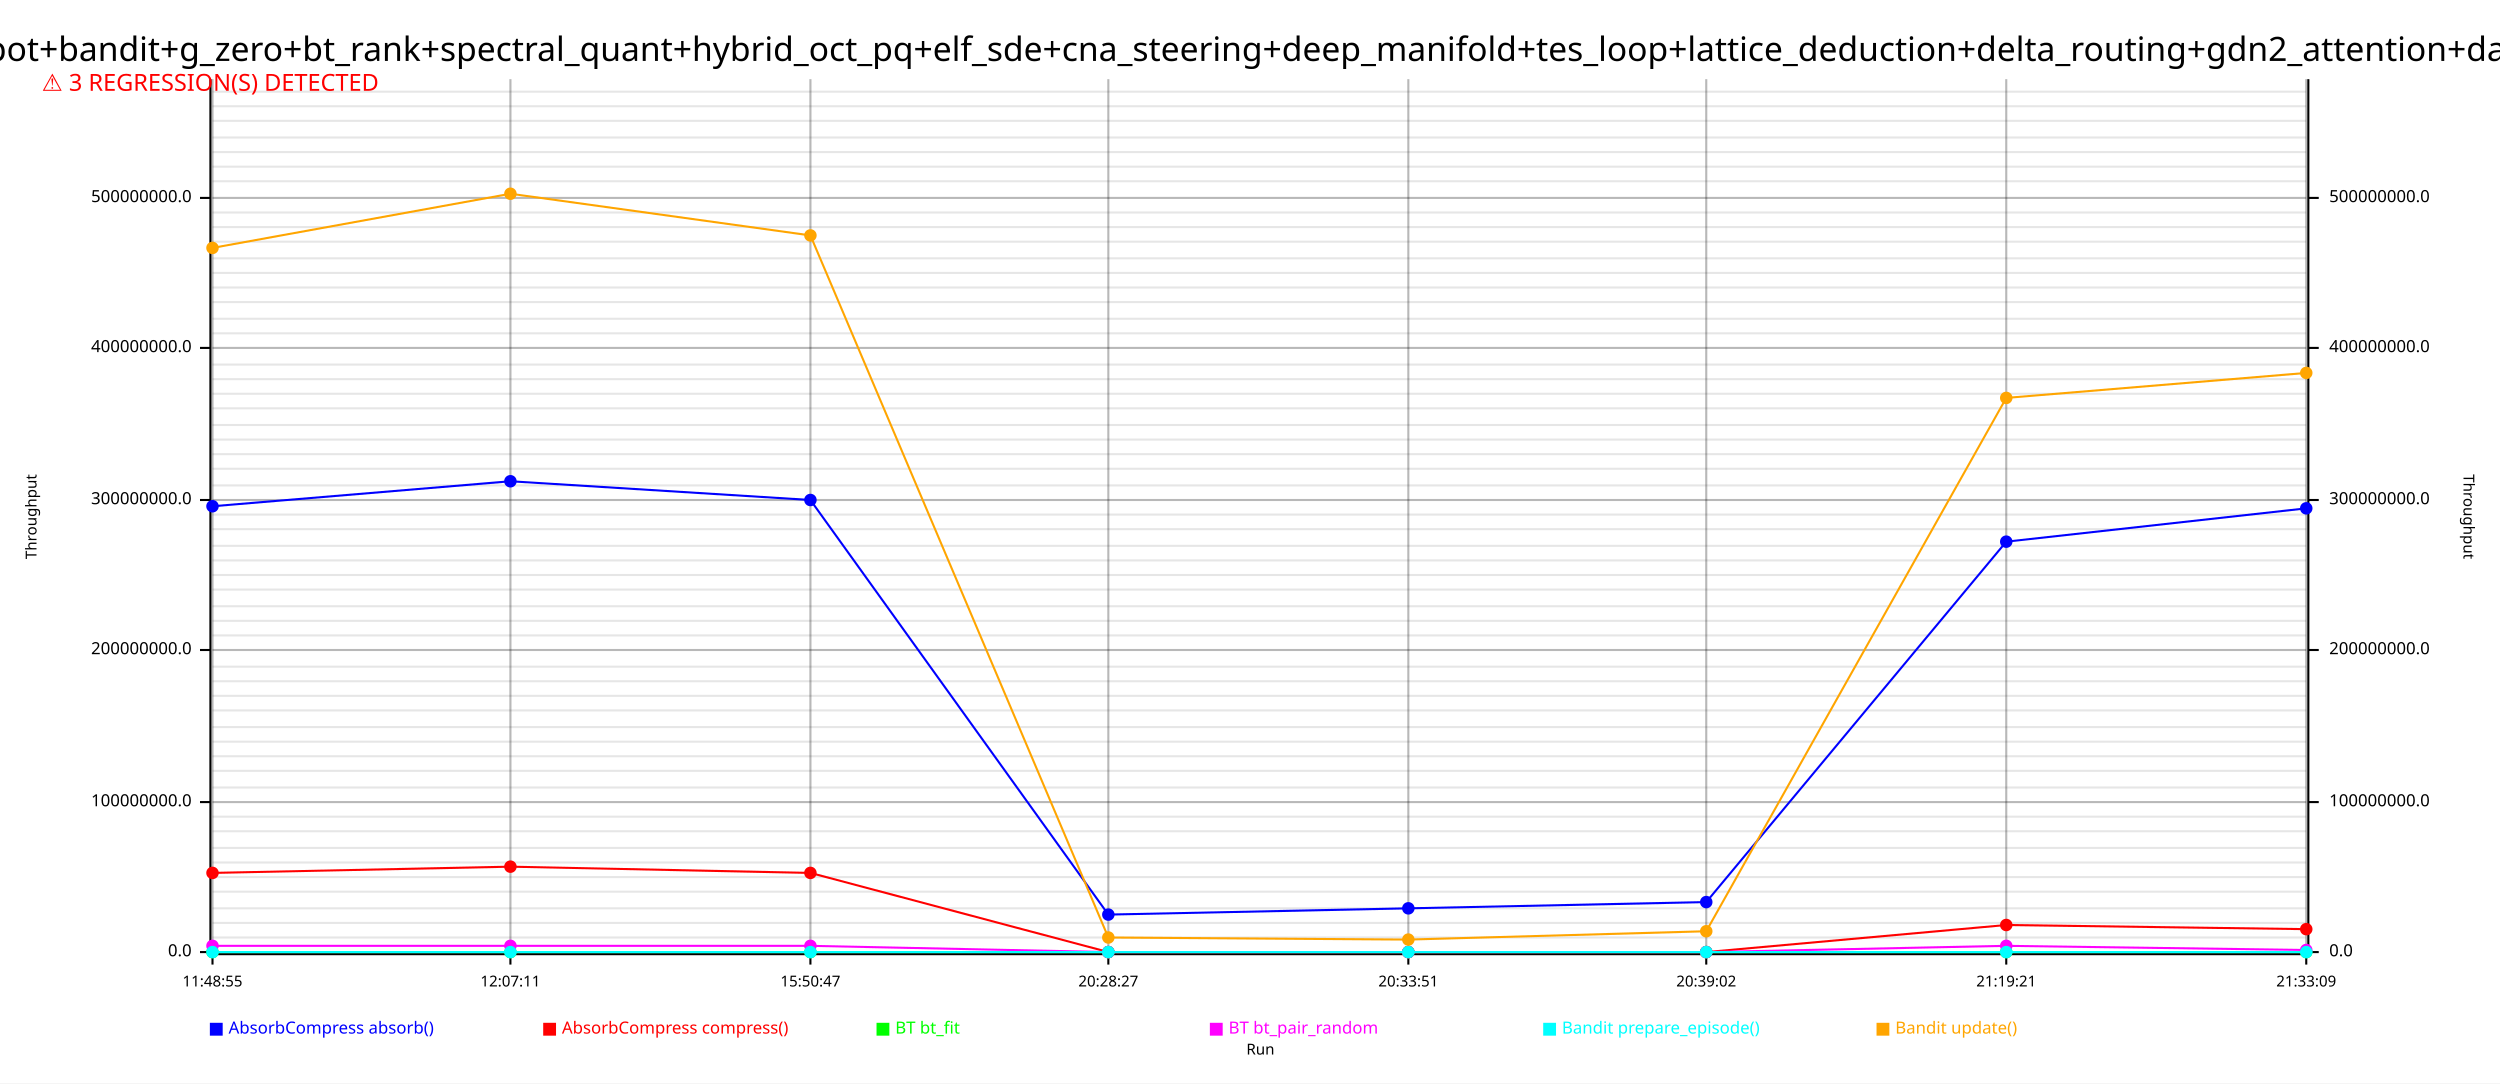
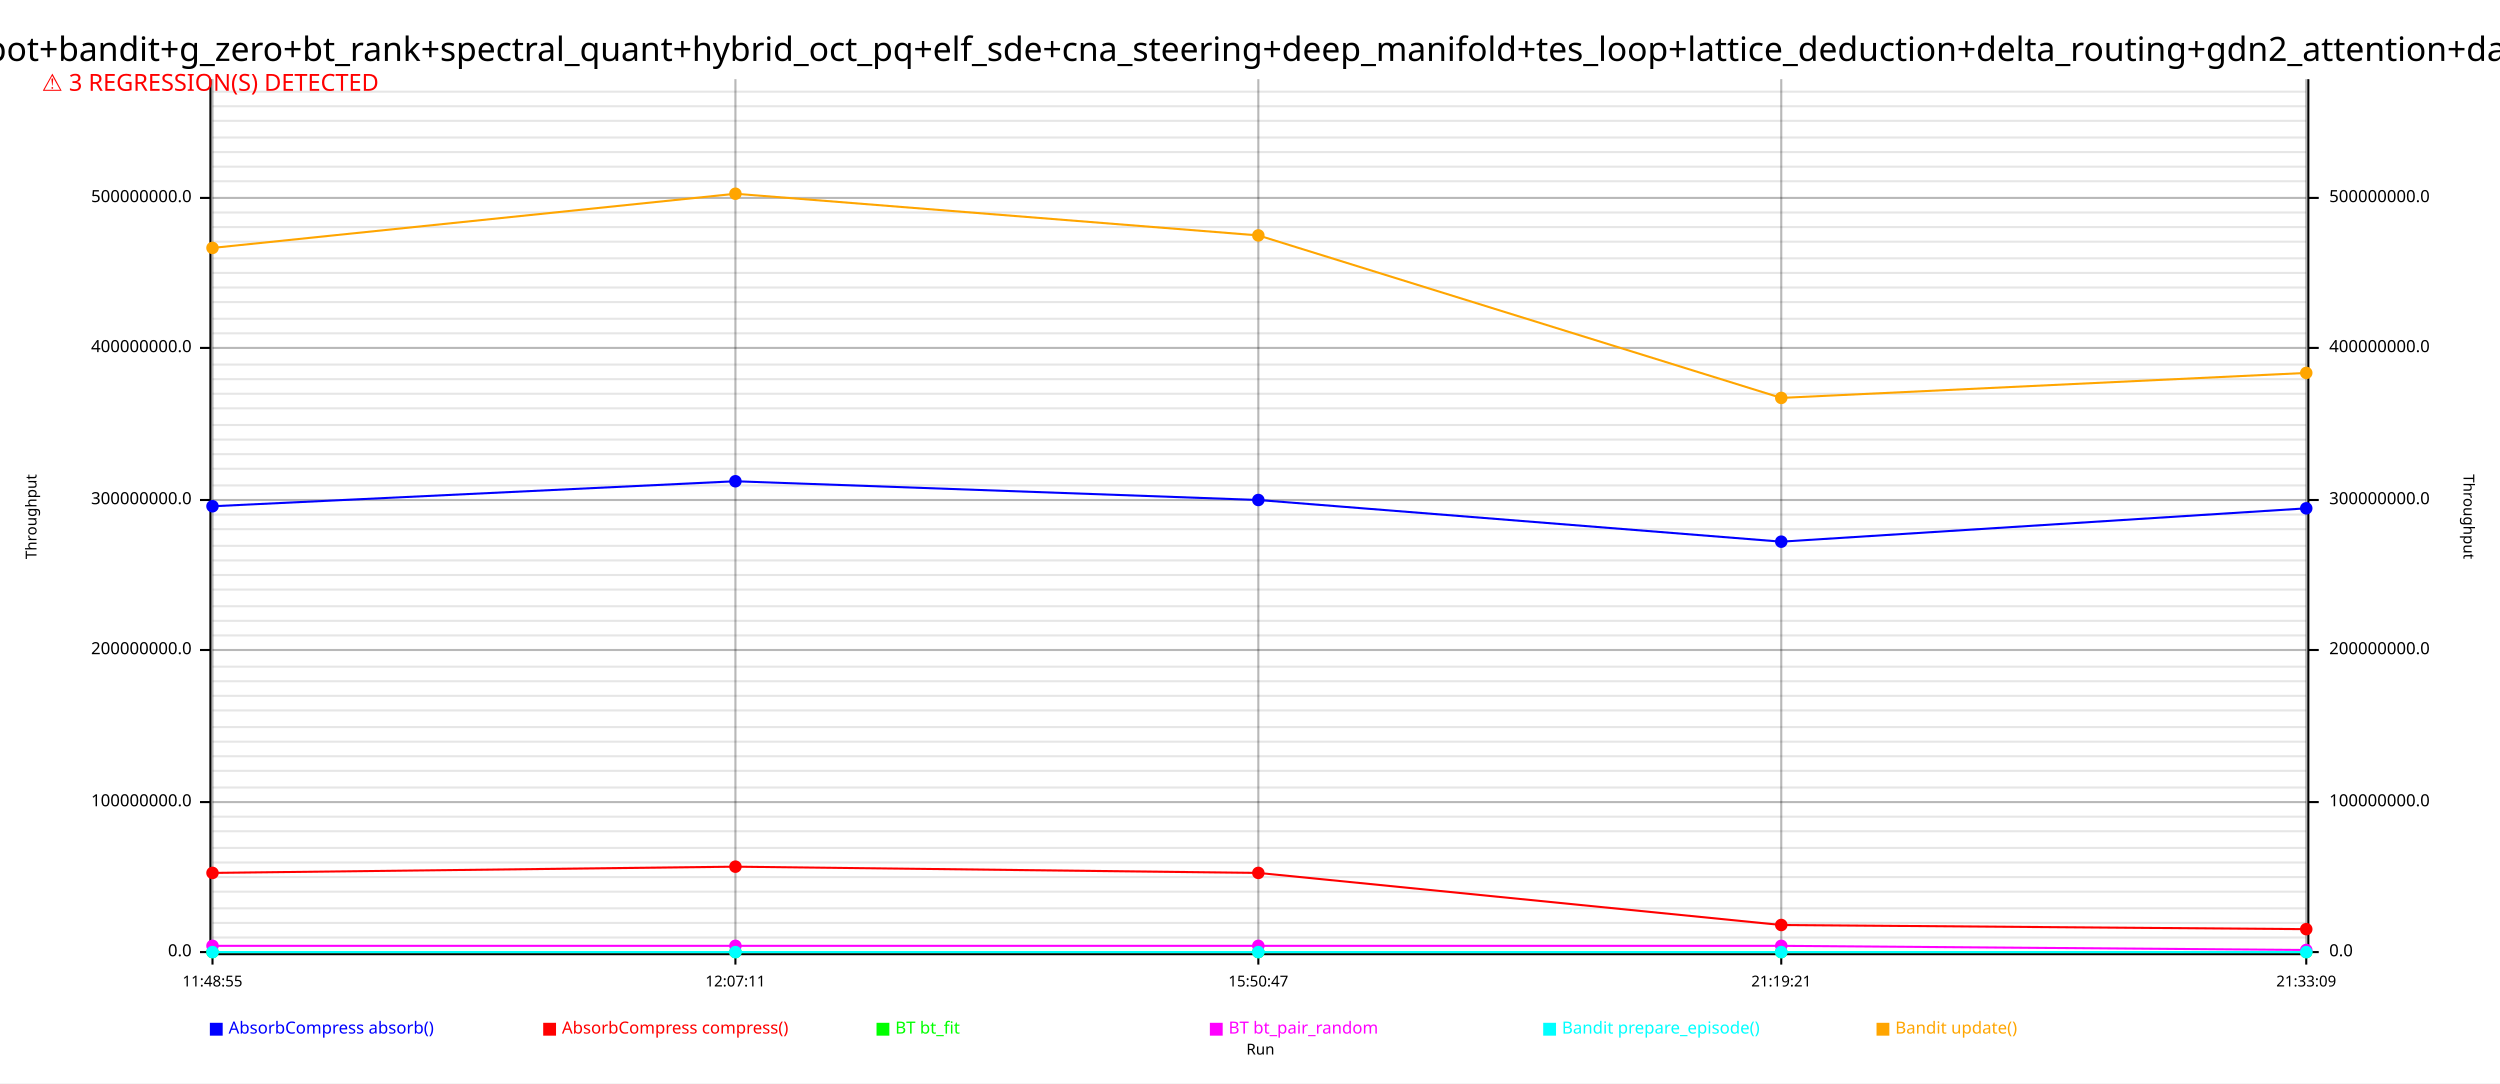
<svg xmlns="http://www.w3.org/2000/svg" width="1200" height="520" viewBox="0 0 1200 520">
  <rect x="0" y="0" width="1200" height="520" opacity="1" fill="#FFFFFF" stroke="none" />
  <text x="600" y="17" dy="0.76em" text-anchor="middle" font-family="sans-serif" font-size="16.129" opacity="1" fill="#000000">
Distill — Time Series [sparse_mlp+domain_latent+ppot+bandit+g_zero+bt_rank+spectral_quant+hybrid_oct_pq+elf_sde+cna_steering+deep_manifold+tes_loop+lattice_deduction+delta_routing+gdn2_attention+dash_attn+dreamer+lt2_looped+plasma_path+tf_loop]
</text>
  <line opacity="0.1" stroke="#000000" stroke-width="1" x1="102" y1="457" x2="102" y2="38" />
-   <line opacity="0.1" stroke="#000000" stroke-width="1" x1="245" y1="457" x2="245" y2="38" />
-   <line opacity="0.1" stroke="#000000" stroke-width="1" x1="389" y1="457" x2="389" y2="38" />
-   <line opacity="0.1" stroke="#000000" stroke-width="1" x1="532" y1="457" x2="532" y2="38" />
-   <line opacity="0.1" stroke="#000000" stroke-width="1" x1="676" y1="457" x2="676" y2="38" />
-   <line opacity="0.1" stroke="#000000" stroke-width="1" x1="819" y1="457" x2="819" y2="38" />
-   <line opacity="0.1" stroke="#000000" stroke-width="1" x1="963" y1="457" x2="963" y2="38" />
+   <line opacity="0.1" stroke="#000000" stroke-width="1" x1="353" y1="457" x2="353" y2="38" />
+   <line opacity="0.1" stroke="#000000" stroke-width="1" x1="604" y1="457" x2="604" y2="38" />
+   <line opacity="0.1" stroke="#000000" stroke-width="1" x1="855" y1="457" x2="855" y2="38" />
  <line opacity="0.1" stroke="#000000" stroke-width="1" x1="1107" y1="457" x2="1107" y2="38" />
  <line opacity="0.1" stroke="#000000" stroke-width="1" x1="102" y1="457" x2="1107" y2="457" />
  <line opacity="0.1" stroke="#000000" stroke-width="1" x1="102" y1="450" x2="1107" y2="450" />
  <line opacity="0.1" stroke="#000000" stroke-width="1" x1="102" y1="443" x2="1107" y2="443" />
  <line opacity="0.1" stroke="#000000" stroke-width="1" x1="102" y1="436" x2="1107" y2="436" />
  <line opacity="0.1" stroke="#000000" stroke-width="1" x1="102" y1="428" x2="1107" y2="428" />
  <line opacity="0.1" stroke="#000000" stroke-width="1" x1="102" y1="421" x2="1107" y2="421" />
  <line opacity="0.1" stroke="#000000" stroke-width="1" x1="102" y1="414" x2="1107" y2="414" />
  <line opacity="0.1" stroke="#000000" stroke-width="1" x1="102" y1="407" x2="1107" y2="407" />
  <line opacity="0.1" stroke="#000000" stroke-width="1" x1="102" y1="399" x2="1107" y2="399" />
  <line opacity="0.1" stroke="#000000" stroke-width="1" x1="102" y1="392" x2="1107" y2="392" />
  <line opacity="0.1" stroke="#000000" stroke-width="1" x1="102" y1="385" x2="1107" y2="385" />
  <line opacity="0.1" stroke="#000000" stroke-width="1" x1="102" y1="378" x2="1107" y2="378" />
  <line opacity="0.1" stroke="#000000" stroke-width="1" x1="102" y1="370" x2="1107" y2="370" />
  <line opacity="0.1" stroke="#000000" stroke-width="1" x1="102" y1="363" x2="1107" y2="363" />
  <line opacity="0.1" stroke="#000000" stroke-width="1" x1="102" y1="356" x2="1107" y2="356" />
  <line opacity="0.1" stroke="#000000" stroke-width="1" x1="102" y1="349" x2="1107" y2="349" />
  <line opacity="0.1" stroke="#000000" stroke-width="1" x1="102" y1="341" x2="1107" y2="341" />
  <line opacity="0.1" stroke="#000000" stroke-width="1" x1="102" y1="334" x2="1107" y2="334" />
  <line opacity="0.1" stroke="#000000" stroke-width="1" x1="102" y1="327" x2="1107" y2="327" />
  <line opacity="0.1" stroke="#000000" stroke-width="1" x1="102" y1="320" x2="1107" y2="320" />
  <line opacity="0.1" stroke="#000000" stroke-width="1" x1="102" y1="312" x2="1107" y2="312" />
  <line opacity="0.1" stroke="#000000" stroke-width="1" x1="102" y1="305" x2="1107" y2="305" />
  <line opacity="0.1" stroke="#000000" stroke-width="1" x1="102" y1="298" x2="1107" y2="298" />
  <line opacity="0.1" stroke="#000000" stroke-width="1" x1="102" y1="291" x2="1107" y2="291" />
  <line opacity="0.1" stroke="#000000" stroke-width="1" x1="102" y1="283" x2="1107" y2="283" />
  <line opacity="0.1" stroke="#000000" stroke-width="1" x1="102" y1="276" x2="1107" y2="276" />
  <line opacity="0.1" stroke="#000000" stroke-width="1" x1="102" y1="269" x2="1107" y2="269" />
  <line opacity="0.1" stroke="#000000" stroke-width="1" x1="102" y1="262" x2="1107" y2="262" />
  <line opacity="0.1" stroke="#000000" stroke-width="1" x1="102" y1="254" x2="1107" y2="254" />
  <line opacity="0.1" stroke="#000000" stroke-width="1" x1="102" y1="247" x2="1107" y2="247" />
  <line opacity="0.1" stroke="#000000" stroke-width="1" x1="102" y1="240" x2="1107" y2="240" />
  <line opacity="0.1" stroke="#000000" stroke-width="1" x1="102" y1="233" x2="1107" y2="233" />
  <line opacity="0.1" stroke="#000000" stroke-width="1" x1="102" y1="225" x2="1107" y2="225" />
  <line opacity="0.1" stroke="#000000" stroke-width="1" x1="102" y1="218" x2="1107" y2="218" />
  <line opacity="0.1" stroke="#000000" stroke-width="1" x1="102" y1="211" x2="1107" y2="211" />
  <line opacity="0.1" stroke="#000000" stroke-width="1" x1="102" y1="204" x2="1107" y2="204" />
  <line opacity="0.1" stroke="#000000" stroke-width="1" x1="102" y1="196" x2="1107" y2="196" />
  <line opacity="0.1" stroke="#000000" stroke-width="1" x1="102" y1="189" x2="1107" y2="189" />
  <line opacity="0.1" stroke="#000000" stroke-width="1" x1="102" y1="182" x2="1107" y2="182" />
  <line opacity="0.1" stroke="#000000" stroke-width="1" x1="102" y1="175" x2="1107" y2="175" />
  <line opacity="0.1" stroke="#000000" stroke-width="1" x1="102" y1="167" x2="1107" y2="167" />
  <line opacity="0.1" stroke="#000000" stroke-width="1" x1="102" y1="160" x2="1107" y2="160" />
  <line opacity="0.1" stroke="#000000" stroke-width="1" x1="102" y1="153" x2="1107" y2="153" />
  <line opacity="0.1" stroke="#000000" stroke-width="1" x1="102" y1="145" x2="1107" y2="145" />
  <line opacity="0.1" stroke="#000000" stroke-width="1" x1="102" y1="138" x2="1107" y2="138" />
  <line opacity="0.1" stroke="#000000" stroke-width="1" x1="102" y1="131" x2="1107" y2="131" />
  <line opacity="0.1" stroke="#000000" stroke-width="1" x1="102" y1="124" x2="1107" y2="124" />
  <line opacity="0.1" stroke="#000000" stroke-width="1" x1="102" y1="116" x2="1107" y2="116" />
  <line opacity="0.1" stroke="#000000" stroke-width="1" x1="102" y1="109" x2="1107" y2="109" />
  <line opacity="0.1" stroke="#000000" stroke-width="1" x1="102" y1="102" x2="1107" y2="102" />
  <line opacity="0.1" stroke="#000000" stroke-width="1" x1="102" y1="95" x2="1107" y2="95" />
  <line opacity="0.1" stroke="#000000" stroke-width="1" x1="102" y1="87" x2="1107" y2="87" />
  <line opacity="0.1" stroke="#000000" stroke-width="1" x1="102" y1="80" x2="1107" y2="80" />
  <line opacity="0.1" stroke="#000000" stroke-width="1" x1="102" y1="73" x2="1107" y2="73" />
  <line opacity="0.1" stroke="#000000" stroke-width="1" x1="102" y1="66" x2="1107" y2="66" />
  <line opacity="0.1" stroke="#000000" stroke-width="1" x1="102" y1="58" x2="1107" y2="58" />
  <line opacity="0.1" stroke="#000000" stroke-width="1" x1="102" y1="51" x2="1107" y2="51" />
  <line opacity="0.1" stroke="#000000" stroke-width="1" x1="102" y1="44" x2="1107" y2="44" />
  <text x="12" y="248" dy="0.76em" text-anchor="middle" font-family="sans-serif" font-size="7.258" opacity="1" fill="#000000" transform="rotate(270, 12, 248)">
Throughput
</text>
  <text x="605" y="508" dy="-0.5ex" text-anchor="middle" font-family="sans-serif" font-size="7.258" opacity="1" fill="#000000">
Run
</text>
  <text x="1188" y="248" dy="0.76em" text-anchor="middle" font-family="sans-serif" font-size="7.258" opacity="1" fill="#000000" transform="rotate(90, 1188, 248)">
Throughput
</text>
  <line opacity="0.2" stroke="#000000" stroke-width="1" x1="102" y1="457" x2="102" y2="38" />
-   <line opacity="0.2" stroke="#000000" stroke-width="1" x1="245" y1="457" x2="245" y2="38" />
-   <line opacity="0.2" stroke="#000000" stroke-width="1" x1="389" y1="457" x2="389" y2="38" />
-   <line opacity="0.2" stroke="#000000" stroke-width="1" x1="532" y1="457" x2="532" y2="38" />
-   <line opacity="0.2" stroke="#000000" stroke-width="1" x1="676" y1="457" x2="676" y2="38" />
-   <line opacity="0.2" stroke="#000000" stroke-width="1" x1="819" y1="457" x2="819" y2="38" />
-   <line opacity="0.2" stroke="#000000" stroke-width="1" x1="963" y1="457" x2="963" y2="38" />
+   <line opacity="0.2" stroke="#000000" stroke-width="1" x1="353" y1="457" x2="353" y2="38" />
+   <line opacity="0.2" stroke="#000000" stroke-width="1" x1="604" y1="457" x2="604" y2="38" />
+   <line opacity="0.2" stroke="#000000" stroke-width="1" x1="855" y1="457" x2="855" y2="38" />
  <line opacity="0.2" stroke="#000000" stroke-width="1" x1="1107" y1="457" x2="1107" y2="38" />
  <line opacity="0.2" stroke="#000000" stroke-width="1" x1="102" y1="457" x2="1107" y2="457" />
  <line opacity="0.2" stroke="#000000" stroke-width="1" x1="102" y1="385" x2="1107" y2="385" />
  <line opacity="0.2" stroke="#000000" stroke-width="1" x1="102" y1="312" x2="1107" y2="312" />
  <line opacity="0.2" stroke="#000000" stroke-width="1" x1="102" y1="240" x2="1107" y2="240" />
  <line opacity="0.2" stroke="#000000" stroke-width="1" x1="102" y1="167" x2="1107" y2="167" />
  <line opacity="0.2" stroke="#000000" stroke-width="1" x1="102" y1="95" x2="1107" y2="95" />
  <polyline fill="none" opacity="1" stroke="#000000" stroke-width="1" points="101,38 101,457 " />
  <text x="92" y="457" dy="0.5ex" text-anchor="end" font-family="sans-serif" font-size="8.065" opacity="1" fill="#000000">
0.0
</text>
  <polyline fill="none" opacity="1" stroke="#000000" stroke-width="1" points="96,457 101,457 " />
  <text x="92" y="385" dy="0.5ex" text-anchor="end" font-family="sans-serif" font-size="8.065" opacity="1" fill="#000000">
100000000.0
</text>
  <polyline fill="none" opacity="1" stroke="#000000" stroke-width="1" points="96,385 101,385 " />
  <text x="92" y="312" dy="0.5ex" text-anchor="end" font-family="sans-serif" font-size="8.065" opacity="1" fill="#000000">
200000000.0
</text>
  <polyline fill="none" opacity="1" stroke="#000000" stroke-width="1" points="96,312 101,312 " />
  <text x="92" y="240" dy="0.5ex" text-anchor="end" font-family="sans-serif" font-size="8.065" opacity="1" fill="#000000">
300000000.0
</text>
  <polyline fill="none" opacity="1" stroke="#000000" stroke-width="1" points="96,240 101,240 " />
  <text x="92" y="167" dy="0.5ex" text-anchor="end" font-family="sans-serif" font-size="8.065" opacity="1" fill="#000000">
400000000.0
</text>
  <polyline fill="none" opacity="1" stroke="#000000" stroke-width="1" points="96,167 101,167 " />
  <text x="92" y="95" dy="0.5ex" text-anchor="end" font-family="sans-serif" font-size="8.065" opacity="1" fill="#000000">
500000000.0
</text>
  <polyline fill="none" opacity="1" stroke="#000000" stroke-width="1" points="96,95 101,95 " />
  <polyline fill="none" opacity="1" stroke="#000000" stroke-width="1" points="102,458 1107,458 " />
  <text x="102" y="468" dy="0.76em" text-anchor="middle" font-family="sans-serif" font-size="7.258" opacity="1" fill="#000000">
11:48:55
</text>
  <polyline fill="none" opacity="1" stroke="#000000" stroke-width="1" points="102,458 102,463 " />
-   <text x="245" y="468" dy="0.76em" text-anchor="middle" font-family="sans-serif" font-size="7.258" opacity="1" fill="#000000">
+   <text x="353" y="468" dy="0.76em" text-anchor="middle" font-family="sans-serif" font-size="7.258" opacity="1" fill="#000000">
12:07:11
</text>
-   <polyline fill="none" opacity="1" stroke="#000000" stroke-width="1" points="245,458 245,463 " />
-   <text x="389" y="468" dy="0.76em" text-anchor="middle" font-family="sans-serif" font-size="7.258" opacity="1" fill="#000000">
+   <polyline fill="none" opacity="1" stroke="#000000" stroke-width="1" points="353,458 353,463 " />
+   <text x="604" y="468" dy="0.76em" text-anchor="middle" font-family="sans-serif" font-size="7.258" opacity="1" fill="#000000">
15:50:47
</text>
-   <polyline fill="none" opacity="1" stroke="#000000" stroke-width="1" points="389,458 389,463 " />
-   <text x="532" y="468" dy="0.76em" text-anchor="middle" font-family="sans-serif" font-size="7.258" opacity="1" fill="#000000">
- 20:28:27
- </text>
-   <polyline fill="none" opacity="1" stroke="#000000" stroke-width="1" points="532,458 532,463 " />
-   <text x="676" y="468" dy="0.76em" text-anchor="middle" font-family="sans-serif" font-size="7.258" opacity="1" fill="#000000">
- 20:33:51
- </text>
-   <polyline fill="none" opacity="1" stroke="#000000" stroke-width="1" points="676,458 676,463 " />
-   <text x="819" y="468" dy="0.76em" text-anchor="middle" font-family="sans-serif" font-size="7.258" opacity="1" fill="#000000">
- 20:39:02
- </text>
-   <polyline fill="none" opacity="1" stroke="#000000" stroke-width="1" points="819,458 819,463 " />
-   <text x="963" y="468" dy="0.76em" text-anchor="middle" font-family="sans-serif" font-size="7.258" opacity="1" fill="#000000">
+   <polyline fill="none" opacity="1" stroke="#000000" stroke-width="1" points="604,458 604,463 " />
+   <text x="855" y="468" dy="0.76em" text-anchor="middle" font-family="sans-serif" font-size="7.258" opacity="1" fill="#000000">
21:19:21
</text>
-   <polyline fill="none" opacity="1" stroke="#000000" stroke-width="1" points="963,458 963,463 " />
+   <polyline fill="none" opacity="1" stroke="#000000" stroke-width="1" points="855,458 855,463 " />
  <text x="1107" y="468" dy="0.76em" text-anchor="middle" font-family="sans-serif" font-size="7.258" opacity="1" fill="#000000">
21:33:09
</text>
  <polyline fill="none" opacity="1" stroke="#000000" stroke-width="1" points="1107,458 1107,463 " />
  <polyline fill="none" opacity="1" stroke="#000000" stroke-width="1" points="1108,38 1108,457 " />
  <text x="1118" y="457" dy="0.5ex" text-anchor="start" font-family="sans-serif" font-size="8.065" opacity="1" fill="#000000">
0.0
</text>
  <polyline fill="none" opacity="1" stroke="#000000" stroke-width="1" points="1108,457 1113,457 " />
  <text x="1118" y="385" dy="0.5ex" text-anchor="start" font-family="sans-serif" font-size="8.065" opacity="1" fill="#000000">
100000000.0
</text>
  <polyline fill="none" opacity="1" stroke="#000000" stroke-width="1" points="1108,385 1113,385 " />
  <text x="1118" y="312" dy="0.5ex" text-anchor="start" font-family="sans-serif" font-size="8.065" opacity="1" fill="#000000">
200000000.0
</text>
  <polyline fill="none" opacity="1" stroke="#000000" stroke-width="1" points="1108,312 1113,312 " />
  <text x="1118" y="240" dy="0.5ex" text-anchor="start" font-family="sans-serif" font-size="8.065" opacity="1" fill="#000000">
300000000.0
</text>
  <polyline fill="none" opacity="1" stroke="#000000" stroke-width="1" points="1108,240 1113,240 " />
  <text x="1118" y="167" dy="0.5ex" text-anchor="start" font-family="sans-serif" font-size="8.065" opacity="1" fill="#000000">
400000000.0
</text>
  <polyline fill="none" opacity="1" stroke="#000000" stroke-width="1" points="1108,167 1113,167 " />
  <text x="1118" y="95" dy="0.5ex" text-anchor="start" font-family="sans-serif" font-size="8.065" opacity="1" fill="#000000">
500000000.0
</text>
  <polyline fill="none" opacity="1" stroke="#000000" stroke-width="1" points="1108,95 1113,95 " />
-   <polyline fill="none" opacity="1" stroke="#0000FF" stroke-width="1" points="102,243 245,231 389,240 532,439 676,436 819,433 963,260 1107,244 " />
+   <polyline fill="none" opacity="1" stroke="#0000FF" stroke-width="1" points="102,243 353,231 604,240 855,260 1107,244 " />
  <circle cx="102" cy="243" r="3" opacity="1" fill="#0000FF" stroke="none" stroke-width="1" />
-   <circle cx="245" cy="231" r="3" opacity="1" fill="#0000FF" stroke="none" stroke-width="1" />
-   <circle cx="389" cy="240" r="3" opacity="1" fill="#0000FF" stroke="none" stroke-width="1" />
-   <circle cx="532" cy="439" r="3" opacity="1" fill="#0000FF" stroke="none" stroke-width="1" />
-   <circle cx="676" cy="436" r="3" opacity="1" fill="#0000FF" stroke="none" stroke-width="1" />
-   <circle cx="819" cy="433" r="3" opacity="1" fill="#0000FF" stroke="none" stroke-width="1" />
-   <circle cx="963" cy="260" r="3" opacity="1" fill="#0000FF" stroke="none" stroke-width="1" />
+   <circle cx="353" cy="231" r="3" opacity="1" fill="#0000FF" stroke="none" stroke-width="1" />
+   <circle cx="604" cy="240" r="3" opacity="1" fill="#0000FF" stroke="none" stroke-width="1" />
+   <circle cx="855" cy="260" r="3" opacity="1" fill="#0000FF" stroke="none" stroke-width="1" />
  <circle cx="1107" cy="244" r="3" opacity="1" fill="#0000FF" stroke="none" stroke-width="1" />
  <text x="100" y="490" dy="0.76em" text-anchor="start" font-family="sans-serif" font-size="8.065" opacity="1" fill="#0000FF">
■ AbsorbCompress absorb()
</text>
-   <polyline fill="none" opacity="1" stroke="#FF0000" stroke-width="1" points="102,419 245,416 389,419 532,457 676,457 819,457 963,444 1107,446 " />
+   <polyline fill="none" opacity="1" stroke="#FF0000" stroke-width="1" points="102,419 353,416 604,419 855,444 1107,446 " />
  <circle cx="102" cy="419" r="3" opacity="1" fill="#FF0000" stroke="none" stroke-width="1" />
-   <circle cx="245" cy="416" r="3" opacity="1" fill="#FF0000" stroke="none" stroke-width="1" />
-   <circle cx="389" cy="419" r="3" opacity="1" fill="#FF0000" stroke="none" stroke-width="1" />
-   <circle cx="532" cy="457" r="3" opacity="1" fill="#FF0000" stroke="none" stroke-width="1" />
-   <circle cx="676" cy="457" r="3" opacity="1" fill="#FF0000" stroke="none" stroke-width="1" />
-   <circle cx="819" cy="457" r="3" opacity="1" fill="#FF0000" stroke="none" stroke-width="1" />
-   <circle cx="963" cy="444" r="3" opacity="1" fill="#FF0000" stroke="none" stroke-width="1" />
+   <circle cx="353" cy="416" r="3" opacity="1" fill="#FF0000" stroke="none" stroke-width="1" />
+   <circle cx="604" cy="419" r="3" opacity="1" fill="#FF0000" stroke="none" stroke-width="1" />
+   <circle cx="855" cy="444" r="3" opacity="1" fill="#FF0000" stroke="none" stroke-width="1" />
  <circle cx="1107" cy="446" r="3" opacity="1" fill="#FF0000" stroke="none" stroke-width="1" />
  <text x="260" y="490" dy="0.76em" text-anchor="start" font-family="sans-serif" font-size="8.065" opacity="1" fill="#FF0000">
■ AbsorbCompress compress()
</text>
-   <polyline fill="none" opacity="1" stroke="#00FF00" stroke-width="1" points="102,457 245,457 389,457 532,457 676,457 819,457 963,457 1107,457 " />
+   <polyline fill="none" opacity="1" stroke="#00FF00" stroke-width="1" points="102,457 353,457 604,457 855,457 1107,457 " />
  <circle cx="102" cy="457" r="3" opacity="1" fill="#00FF00" stroke="none" stroke-width="1" />
-   <circle cx="245" cy="457" r="3" opacity="1" fill="#00FF00" stroke="none" stroke-width="1" />
-   <circle cx="389" cy="457" r="3" opacity="1" fill="#00FF00" stroke="none" stroke-width="1" />
-   <circle cx="532" cy="457" r="3" opacity="1" fill="#00FF00" stroke="none" stroke-width="1" />
-   <circle cx="676" cy="457" r="3" opacity="1" fill="#00FF00" stroke="none" stroke-width="1" />
-   <circle cx="819" cy="457" r="3" opacity="1" fill="#00FF00" stroke="none" stroke-width="1" />
-   <circle cx="963" cy="457" r="3" opacity="1" fill="#00FF00" stroke="none" stroke-width="1" />
+   <circle cx="353" cy="457" r="3" opacity="1" fill="#00FF00" stroke="none" stroke-width="1" />
+   <circle cx="604" cy="457" r="3" opacity="1" fill="#00FF00" stroke="none" stroke-width="1" />
+   <circle cx="855" cy="457" r="3" opacity="1" fill="#00FF00" stroke="none" stroke-width="1" />
  <circle cx="1107" cy="457" r="3" opacity="1" fill="#00FF00" stroke="none" stroke-width="1" />
  <text x="420" y="490" dy="0.76em" text-anchor="start" font-family="sans-serif" font-size="8.065" opacity="1" fill="#00FF00">
■ BT bt_fit
</text>
-   <polyline fill="none" opacity="1" stroke="#FF00FF" stroke-width="1" points="102,454 245,454 389,454 532,457 676,457 819,457 963,454 1107,456 " />
+   <polyline fill="none" opacity="1" stroke="#FF00FF" stroke-width="1" points="102,454 353,454 604,454 855,454 1107,456 " />
  <circle cx="102" cy="454" r="3" opacity="1" fill="#FF00FF" stroke="none" stroke-width="1" />
-   <circle cx="245" cy="454" r="3" opacity="1" fill="#FF00FF" stroke="none" stroke-width="1" />
-   <circle cx="389" cy="454" r="3" opacity="1" fill="#FF00FF" stroke="none" stroke-width="1" />
-   <circle cx="532" cy="457" r="3" opacity="1" fill="#FF00FF" stroke="none" stroke-width="1" />
-   <circle cx="676" cy="457" r="3" opacity="1" fill="#FF00FF" stroke="none" stroke-width="1" />
-   <circle cx="819" cy="457" r="3" opacity="1" fill="#FF00FF" stroke="none" stroke-width="1" />
-   <circle cx="963" cy="454" r="3" opacity="1" fill="#FF00FF" stroke="none" stroke-width="1" />
+   <circle cx="353" cy="454" r="3" opacity="1" fill="#FF00FF" stroke="none" stroke-width="1" />
+   <circle cx="604" cy="454" r="3" opacity="1" fill="#FF00FF" stroke="none" stroke-width="1" />
+   <circle cx="855" cy="454" r="3" opacity="1" fill="#FF00FF" stroke="none" stroke-width="1" />
  <circle cx="1107" cy="456" r="3" opacity="1" fill="#FF00FF" stroke="none" stroke-width="1" />
  <text x="580" y="490" dy="0.76em" text-anchor="start" font-family="sans-serif" font-size="8.065" opacity="1" fill="#FF00FF">
■ BT bt_pair_random
</text>
-   <polyline fill="none" opacity="1" stroke="#00FFFF" stroke-width="1" points="102,457 245,457 389,457 532,457 676,457 819,457 963,457 1107,457 " />
+   <polyline fill="none" opacity="1" stroke="#00FFFF" stroke-width="1" points="102,457 353,457 604,457 855,457 1107,457 " />
  <circle cx="102" cy="457" r="3" opacity="1" fill="#00FFFF" stroke="none" stroke-width="1" />
-   <circle cx="245" cy="457" r="3" opacity="1" fill="#00FFFF" stroke="none" stroke-width="1" />
-   <circle cx="389" cy="457" r="3" opacity="1" fill="#00FFFF" stroke="none" stroke-width="1" />
-   <circle cx="532" cy="457" r="3" opacity="1" fill="#00FFFF" stroke="none" stroke-width="1" />
-   <circle cx="676" cy="457" r="3" opacity="1" fill="#00FFFF" stroke="none" stroke-width="1" />
-   <circle cx="819" cy="457" r="3" opacity="1" fill="#00FFFF" stroke="none" stroke-width="1" />
-   <circle cx="963" cy="457" r="3" opacity="1" fill="#00FFFF" stroke="none" stroke-width="1" />
+   <circle cx="353" cy="457" r="3" opacity="1" fill="#00FFFF" stroke="none" stroke-width="1" />
+   <circle cx="604" cy="457" r="3" opacity="1" fill="#00FFFF" stroke="none" stroke-width="1" />
+   <circle cx="855" cy="457" r="3" opacity="1" fill="#00FFFF" stroke="none" stroke-width="1" />
  <circle cx="1107" cy="457" r="3" opacity="1" fill="#00FFFF" stroke="none" stroke-width="1" />
  <text x="740" y="490" dy="0.76em" text-anchor="start" font-family="sans-serif" font-size="8.065" opacity="1" fill="#00FFFF">
■ Bandit prepare_episode()
</text>
-   <polyline fill="none" opacity="1" stroke="#FFA500" stroke-width="1" points="102,119 245,93 389,113 532,450 676,451 819,447 963,191 1107,179 " />
+   <polyline fill="none" opacity="1" stroke="#FFA500" stroke-width="1" points="102,119 353,93 604,113 855,191 1107,179 " />
  <circle cx="102" cy="119" r="3" opacity="1" fill="#FFA500" stroke="none" stroke-width="1" />
-   <circle cx="245" cy="93" r="3" opacity="1" fill="#FFA500" stroke="none" stroke-width="1" />
-   <circle cx="389" cy="113" r="3" opacity="1" fill="#FFA500" stroke="none" stroke-width="1" />
-   <circle cx="532" cy="450" r="3" opacity="1" fill="#FFA500" stroke="none" stroke-width="1" />
-   <circle cx="676" cy="451" r="3" opacity="1" fill="#FFA500" stroke="none" stroke-width="1" />
-   <circle cx="819" cy="447" r="3" opacity="1" fill="#FFA500" stroke="none" stroke-width="1" />
-   <circle cx="963" cy="191" r="3" opacity="1" fill="#FFA500" stroke="none" stroke-width="1" />
+   <circle cx="353" cy="93" r="3" opacity="1" fill="#FFA500" stroke="none" stroke-width="1" />
+   <circle cx="604" cy="113" r="3" opacity="1" fill="#FFA500" stroke="none" stroke-width="1" />
+   <circle cx="855" cy="191" r="3" opacity="1" fill="#FFA500" stroke="none" stroke-width="1" />
  <circle cx="1107" cy="179" r="3" opacity="1" fill="#FFA500" stroke="none" stroke-width="1" />
  <text x="900" y="490" dy="0.76em" text-anchor="start" font-family="sans-serif" font-size="8.065" opacity="1" fill="#FFA500">
■ Bandit update()
</text>
  <text x="20" y="35" dy="0.76em" text-anchor="start" font-family="sans-serif" font-size="11.29" opacity="1" fill="#FF0000">
⚠ 3 REGRESSION(S) DETECTED
</text>
</svg>
